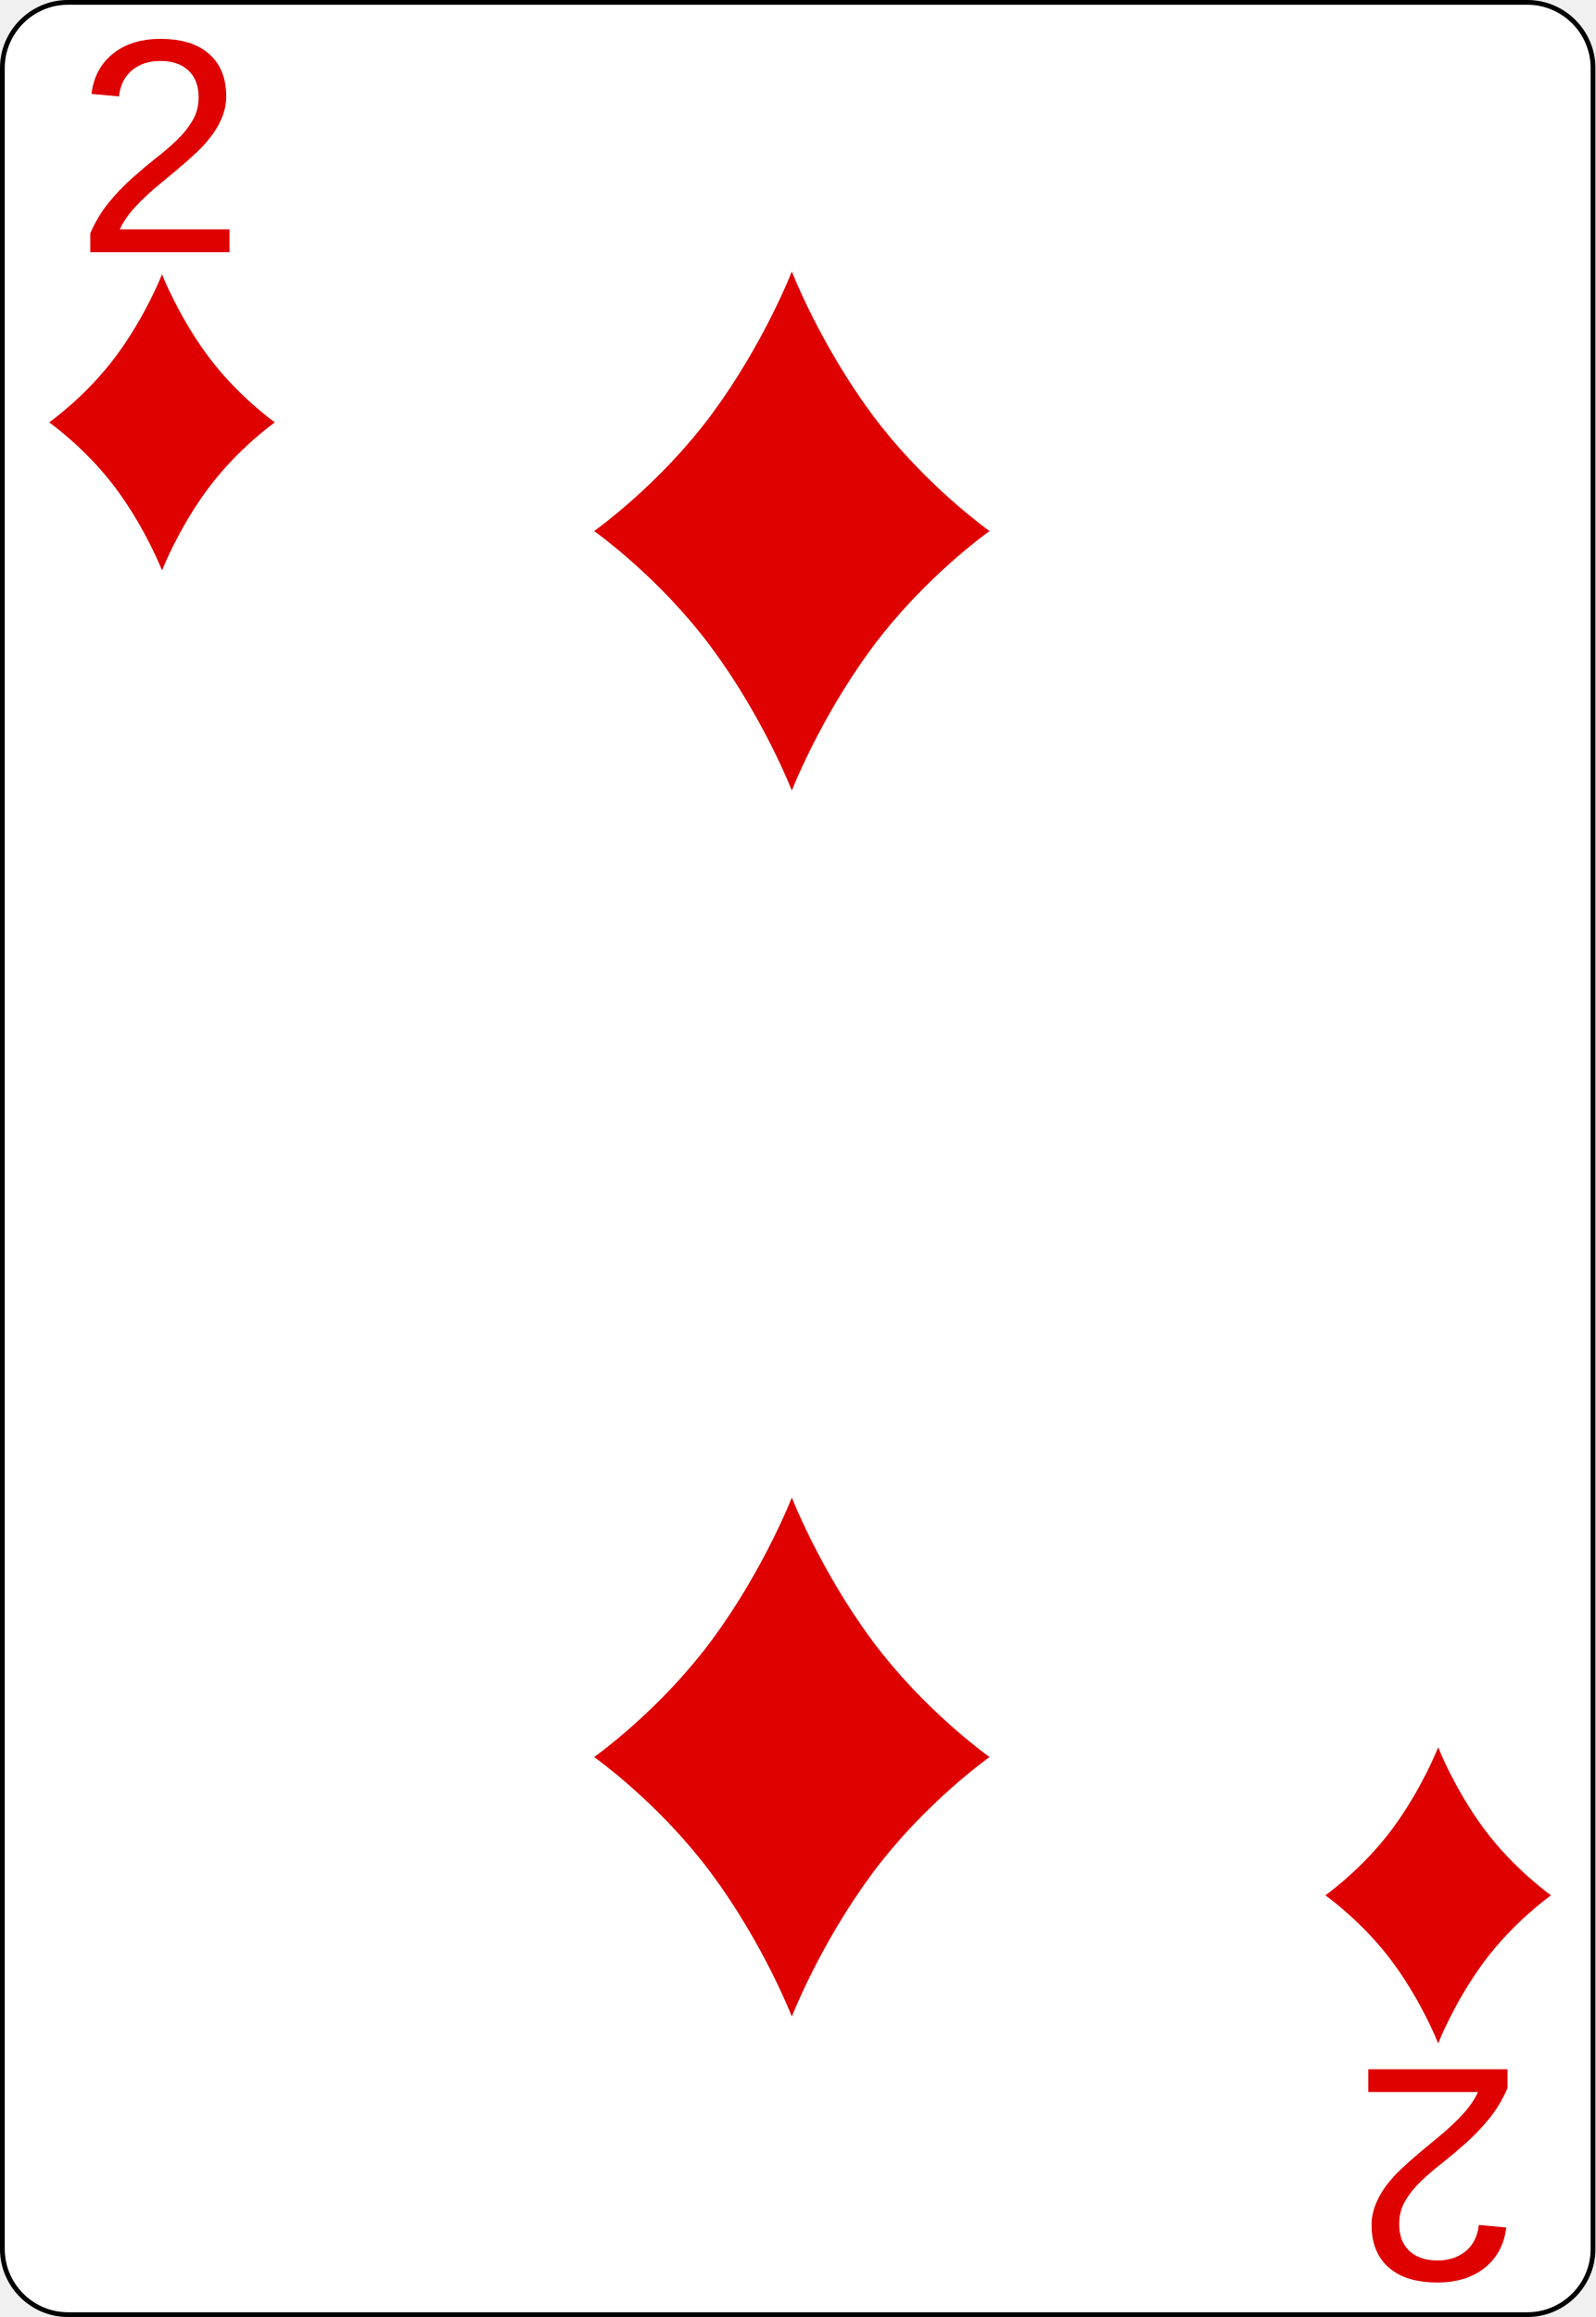
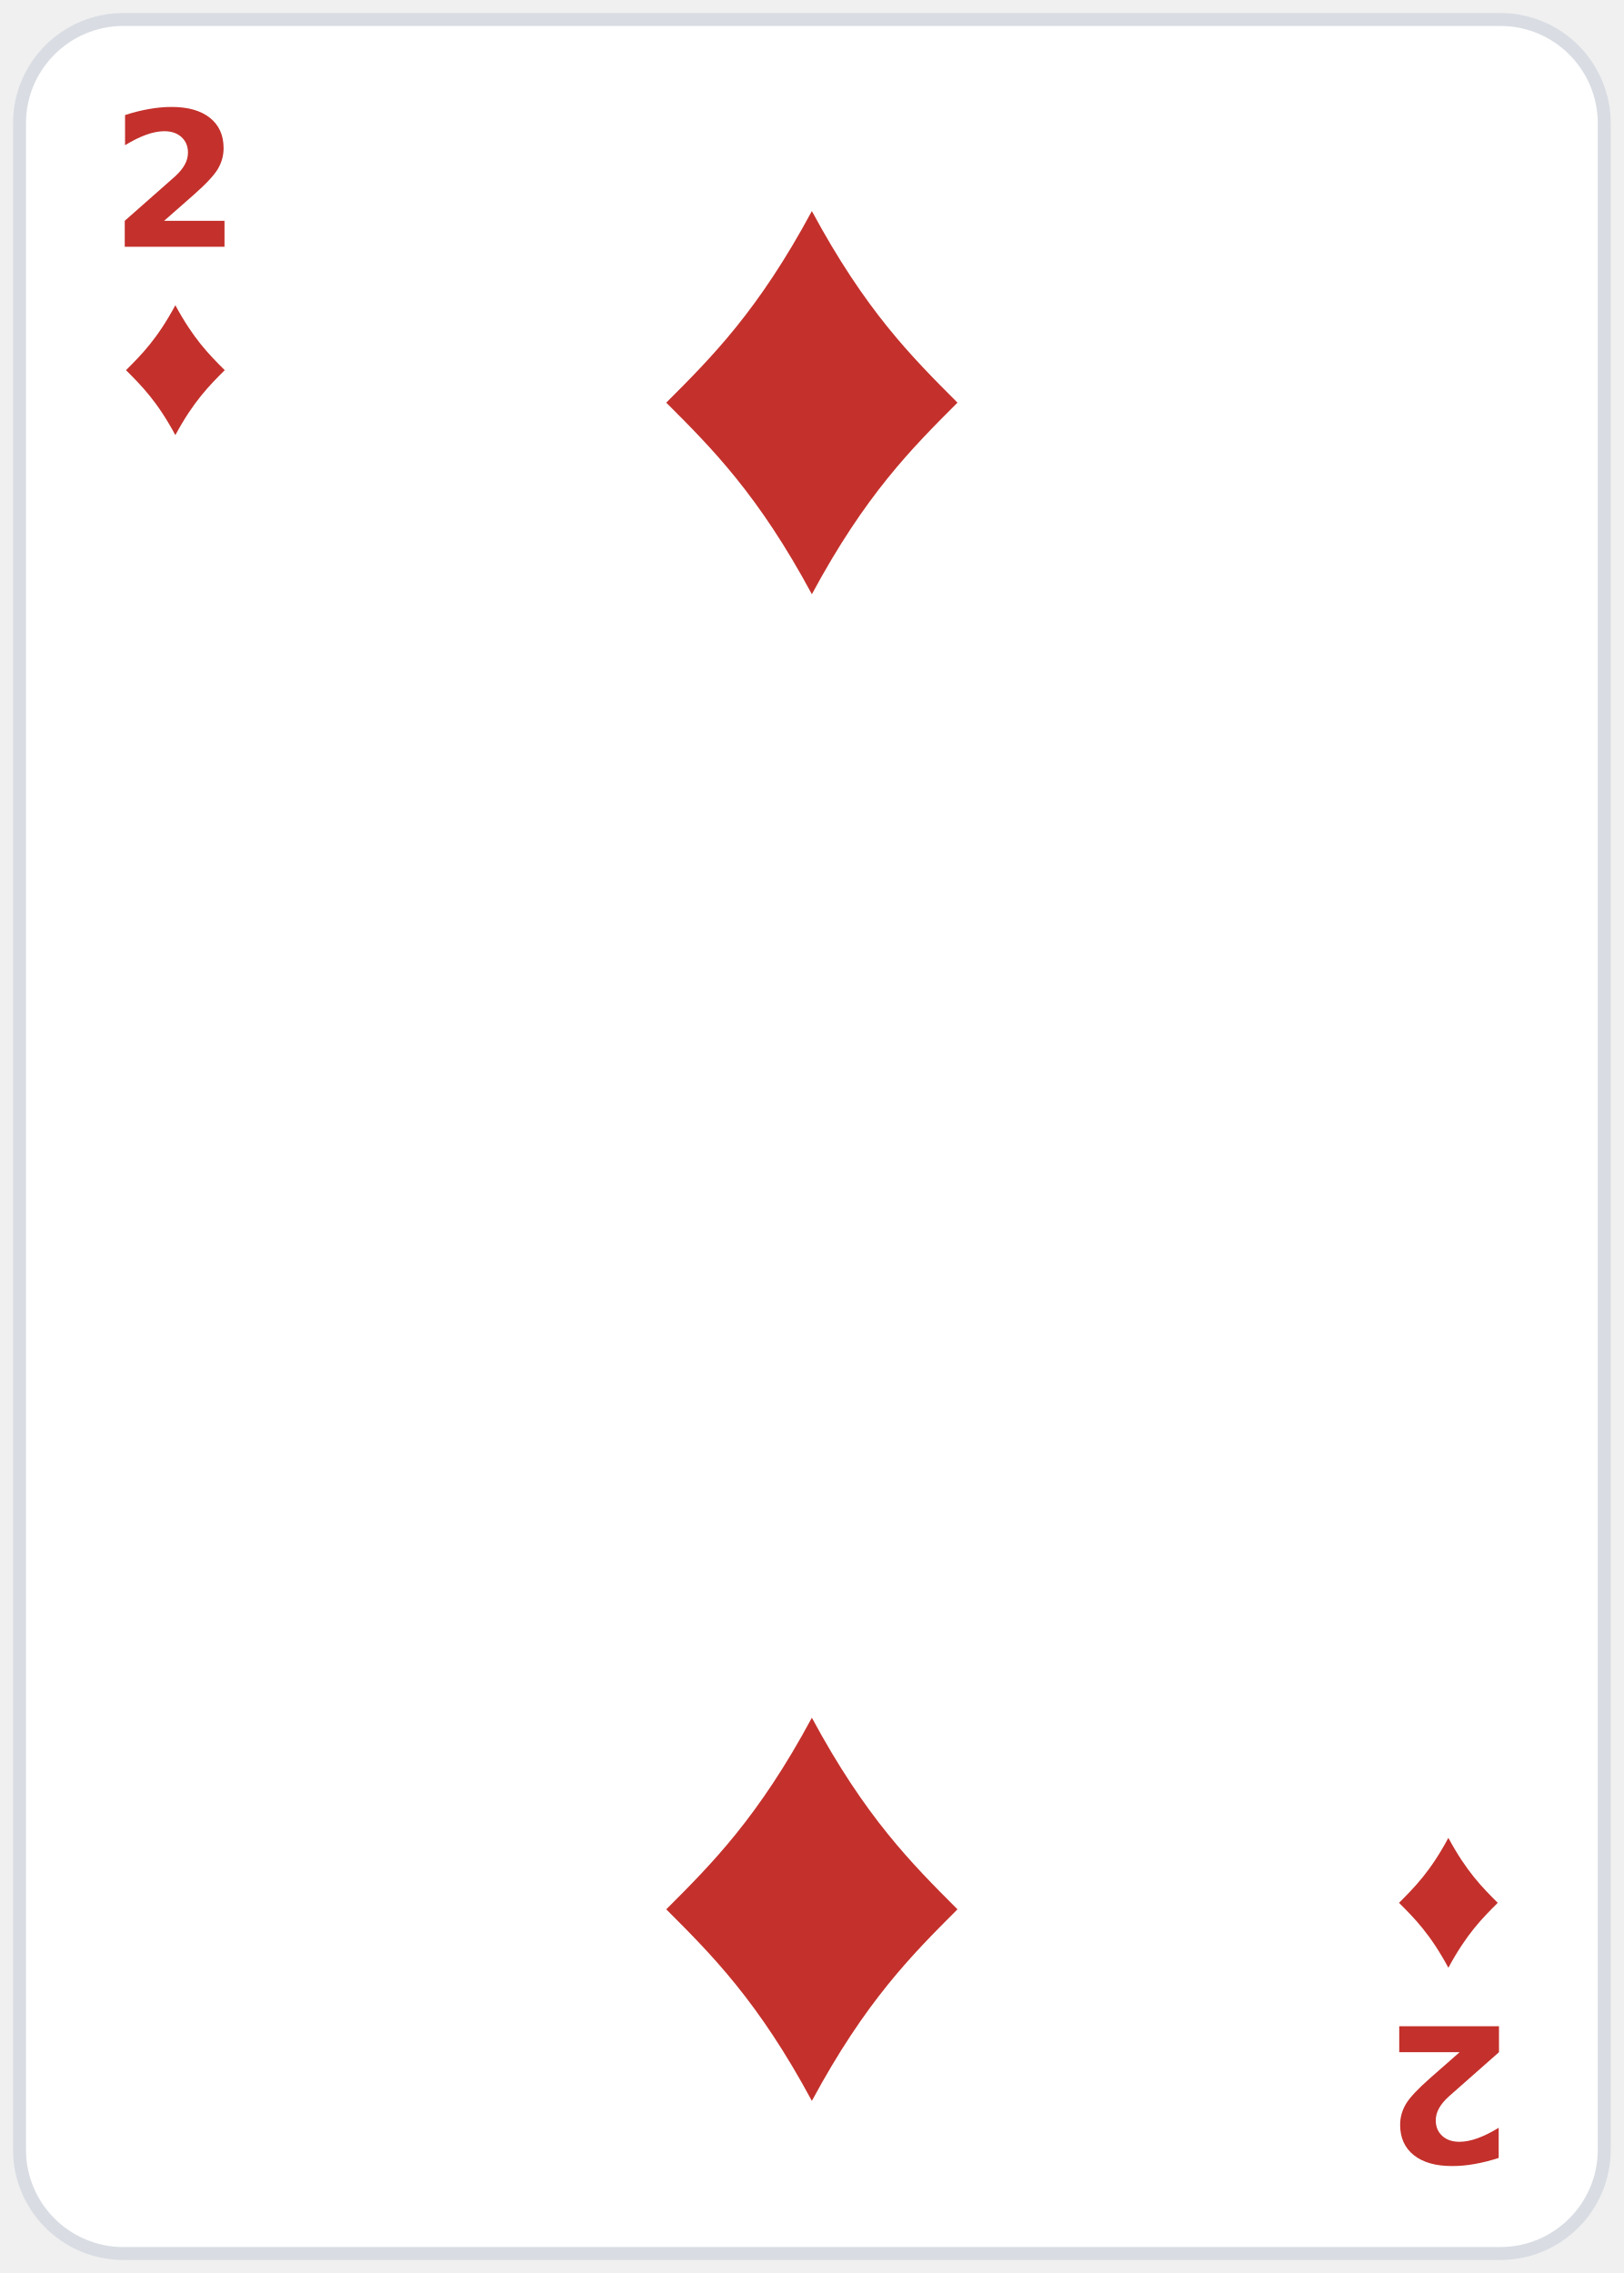
- <svg xmlns="http://www.w3.org/2000/svg" xmlns:xlink="http://www.w3.org/1999/xlink" width="167.087pt" height="242.667pt" viewBox="0 0 167.087 242.667" xml:space="preserve" id="svg2" version="1.1">
-   <defs id="defs41">
-     <radialGradient xlink:href="#linearGradient3773" id="radialGradient3781" cx="-0.158" cy="-8.835" fx="-0.158" fy="-8.835" r="8" gradientTransform="matrix(-1.584269,-0.02349808,0.03071979,-2.477574,-0.2485638,-26.71351)" gradientUnits="userSpaceOnUse" />
-     <linearGradient id="linearGradient3773">
-       <stop style="stop-color:#000000;stop-opacity:1;" offset="0" id="stop3775" />
-       <stop style="stop-color:#000000;stop-opacity:0.649;" offset="1" id="stop3777" />
-     </linearGradient>
-     <radialGradient xlink:href="#linearGradient3773" id="radialGradient3957" cx="-0.158" cy="-8.835" fx="-0.158" fy="-8.835" r="8" gradientTransform="matrix(-1.584269,-0.02349808,0.03071979,-2.477574,-0.2485638,-26.71351)" gradientUnits="userSpaceOnUse" />
-     <linearGradient id="linearGradient3959">
-       <stop style="stop-color:#000000;stop-opacity:1;" offset="0" id="stop3961" />
-       <stop style="stop-color:#000000;stop-opacity:0.649;" offset="1" id="stop3963" />
-     </linearGradient>
-     <radialGradient r="81.903" fy="509.476" fx="168.025" cy="509.476" cx="168.025" gradientTransform="matrix(1.25656,-0.7774064,0.3366382,0.5361257,-221.2021,359.2426)" gradientUnits="userSpaceOnUse" id="radialGradient3975" xlink:href="#linearGradient3784-4" />
-     <linearGradient id="linearGradient3784-4">
-       <stop style="stop-color:#ffffff;stop-opacity:0.435;" offset="0" id="stop3786-8" />
-       <stop style="stop-color:#000000;stop-opacity:0;" offset="1" id="stop3788-6" />
-     </linearGradient>
-     <radialGradient xlink:href="#linearGradient3784-4-5" id="radialGradient3929" gradientUnits="userSpaceOnUse" gradientTransform="matrix(1.25656,-0.7774064,0.3366382,0.5361257,-221.2021,359.2426)" cx="168.025" cy="509.476" fx="168.025" fy="509.476" r="81.903" />
-     <linearGradient id="linearGradient3784-4-5">
-       <stop style="stop-color:#ffffff;stop-opacity:0.489;" offset="0" id="stop3786-8-0" />
-       <stop style="stop-color:#000000;stop-opacity:0;" offset="1" id="stop3788-6-3" />
-     </linearGradient>
-     <radialGradient xlink:href="#linearGradient3784-4-1" id="radialGradient3927" gradientUnits="userSpaceOnUse" gradientTransform="matrix(1.25656,-0.7774064,0.3366382,0.5361257,-221.2021,359.2426)" cx="168.025" cy="509.476" fx="168.025" fy="509.476" r="81.903" />
-     <linearGradient id="linearGradient3784-4-1">
-       <stop style="stop-color:#ffffff;stop-opacity:0.237;" offset="0" id="stop3786-8-03" />
-       <stop style="stop-color:#000000;stop-opacity:0;" offset="1" id="stop3788-6-6" />
-     </linearGradient>
-     <linearGradient id="linearGradient3768">
-       <stop style="stop-color:#df0000;stop-opacity:1;" offset="0" id="stop3770" />
-       <stop style="stop-color:#df0000;stop-opacity:0.672;" offset="1" id="stop3772" />
-     </linearGradient>
-     <linearGradient id="linearGradient3784-4-6">
-       <stop style="stop-color:#ffffff;stop-opacity:0.313;" offset="0" id="stop3786-8-8" />
-       <stop style="stop-color:#000000;stop-opacity:0;" offset="1" id="stop3788-6-8" />
-     </linearGradient>
-     <radialGradient r="81.903" fy="492.632" fx="159.354" cy="492.632" cx="159.354" gradientTransform="matrix(1.089478,-0.715138,0.4464527,0.6562658,-244.9333,290.9185)" gradientUnits="userSpaceOnUse" id="radialGradient4013-8" xlink:href="#linearGradient3784-4-2" />
-     <linearGradient id="linearGradient3784-4-2">
-       <stop style="stop-color:#ffffff;stop-opacity:0.29;" offset="0" id="stop3786-8-1" />
-       <stop style="stop-color:#000000;stop-opacity:0;" offset="1" id="stop3788-6-5" />
-     </linearGradient>
-     <linearGradient id="linearGradient2984">
-       <stop style="stop-color:#df0000;stop-opacity:1;" offset="0" id="stop2986" />
-       <stop style="stop-color:#df0000;stop-opacity:0.641;" offset="1" id="stop2988" />
-     </linearGradient>
-     <linearGradient id="linearGradient3784-4-4">
-       <stop style="stop-color:#ffffff;stop-opacity:0.435;" offset="0" id="stop3786-8-8-2" />
-       <stop style="stop-color:#000000;stop-opacity:0;" offset="1" id="stop3788-6-1" />
-     </linearGradient>
-     <filter color-interpolation-filters="sRGB" id="filter3834-6-0" x="-0.139" width="1.279" y="-0.162" height="1.325">
-       <feGaussianBlur stdDeviation="9.511" id="feGaussianBlur3836-6-6" />
-     </filter>
-     <radialGradient r="81.903" fy="511.223" fx="171.487" cy="511.223" cx="171.487" gradientTransform="matrix(1.152989,-0.6739155,0.3948202,0.6754904,-233.6326,270.4008)" gradientUnits="userSpaceOnUse" id="radialGradient3100" xlink:href="#linearGradient3784-4-4" />
-     <radialGradient xlink:href="#linearGradient2984" id="radialGradient3137" gradientUnits="userSpaceOnUse" gradientTransform="matrix(-1.122416,0.00551393,-0.00908973,-1.85031,-0.0293938,-10.2277)" cx="1.6632675e-13" cy="-3.234" fx="1.6632675e-13" fy="-3.234" r="8" />
-   </defs>
-   <g id="Layer_x0020_1" style="fill-rule:nonzero;clip-rule:nonzero;stroke:#000000;stroke-miterlimit:4;">
-     <path style="fill:#FFFFFF;stroke-width:0.5;" d="M166.837,235.548c0,3.777-3.087,6.869-6.871,6.869H7.111c-3.775,0-6.861-3.092-6.861-6.869V7.12C0.25,3.343,3.336,0.25,7.111,0.25h152.855    c3.784,0,6.871,3.093,6.871,6.87v228.428z" id="path5" />
-     <g style="stroke:none;" id="g7">
-       <g id="g9">
- 				
- 			</g>
-     </g>
-     <g id="g15">
- 			
- 		</g>
-     <g id="g19">
- 			
- 		</g>
-     <g style="stroke:none;" id="g23">
-       <g id="g25">
- 				
- 			</g>
-     </g>
-     <g style="stroke:none;" id="g31">
-       <g id="g33">
- 				
- 			</g>
+ <svg xmlns="http://www.w3.org/2000/svg" width="250" height="350" viewBox="0 0 250 350">
+   <rect x="3" y="3" width="244" height="344" rx="16" fill="#ffffff" stroke="#d9dde3" stroke-width="2" />
+   <g transform="translate(125.0 62.0) scale(1.180)">
+     <g fill="#c4302b">
+       <path d="M0,-25 C7,-12 13,-6 19,0 C13,6 7,12 0,25 C-7,12 -13,6 -19,0 C-13,-6 -7,-12 0,-25 Z" />
    </g>
  </g>
-   <text xml:space="preserve" style="font-size:32px;font-style:normal;font-weight:normal;line-height:125%;letter-spacing:0px;word-spacing:0px;fill:#df0000;fill-opacity:1;stroke:none;font-family:Bitstream Vera Sans" x="7.846" y="26.413" id="text3788">
-     <tspan id="tspan3790" x="7.846" y="26.413" style="font-style:normal;font-variant:normal;font-weight:normal;font-stretch:normal;fill:#df0000;fill-opacity:1;font-family:Arial;-inkscape-font-specification:Arial">2</tspan>
-   </text>
-   <text xml:space="preserve" style="font-size:32px;font-style:normal;font-weight:normal;line-height:125%;letter-spacing:0px;word-spacing:0px;fill:#df0000;fill-opacity:1;stroke:none;font-family:Bitstream Vera Sans" x="-159.488" y="-216.715" id="text3788-4" transform="scale(-1,-1)">
-     <tspan id="tspan3790-3" x="-159.488" y="-216.715" style="font-style:normal;font-variant:normal;font-weight:normal;font-stretch:normal;fill:#df0000;fill-opacity:1;font-family:Arial;-inkscape-font-specification:Arial">2</tspan>
-   </text>
-   <g transform="matrix(1.476906,0,0,1.476906,16.9681,44.23616)" id="layer1-2-6">
-     <path style="fill:#df0000" id="dl-6" d="M 3.243,-4.725 C 1.126,-7.589 0,-10.5 0,-10.5 c 0,0 -1.126,2.911 -3.243,5.775 C -5.361,-1.862 -8,0 -8,0 -8,0 -5.361,1.861 -3.243,4.726 -1.126,7.589 0,10.5 0,10.5 0,10.5 1.126,7.589 3.243,4.726 5.361,1.861 8,0 8,0 8,0 5.361,-1.862 3.243,-4.725 z" />
+   <g transform="translate(125.0 294.0) scale(1.180) rotate(180)">
+     <g fill="#c4302b">
+       <path d="M0,-25 C7,-12 13,-6 19,0 C13,6 7,12 0,25 C-7,12 -13,6 -19,0 C-13,-6 -7,-12 0,-25 Z" />
+     </g>
  </g>
-   <g transform="matrix(1.476906,0,0,1.476906,150.6209,198.5035)" id="layer1-2-6-4">
-     <path style="fill:#df0000" id="dl-6-9" d="M 3.243,-4.725 C 1.126,-7.589 0,-10.5 0,-10.5 c 0,0 -1.126,2.911 -3.243,5.775 C -5.361,-1.862 -8,0 -8,0 -8,0 -5.361,1.861 -3.243,4.726 -1.126,7.589 0,10.5 0,10.5 0,10.5 1.126,7.589 3.243,4.726 5.361,1.861 8,0 8,0 8,0 5.361,-1.862 3.243,-4.725 z" />
+   <g transform="translate(27 38)">
+     <text x="0" y="0" font-family="'DejaVu Sans','Helvetica',sans-serif" font-weight="bold" font-size="29" fill="#c4302b" text-anchor="middle">2</text>
+     <g transform="translate(0 19) scale(0.4)">
+       <g fill="#c4302b">
+         <path d="M0,-25 C7,-12 13,-6 19,0 C13,6 7,12 0,25 C-7,12 -13,6 -19,0 C-13,-6 -7,-12 0,-25 Z" />
+       </g>
+     </g>
  </g>
-   <g transform="matrix(2.588291,0,0,2.588291,82.92873,184.0219)" id="layer1-2-6-8">
-     <path style="fill:#df0000" id="dl-6-8" d="M 3.243,-4.725 C 1.126,-7.589 0,-10.5 0,-10.5 c 0,0 -1.126,2.911 -3.243,5.775 C -5.361,-1.862 -8,0 -8,0 -8,0 -5.361,1.861 -3.243,4.726 -1.126,7.589 0,10.5 0,10.5 0,10.5 1.126,7.589 3.243,4.726 5.361,1.861 8,0 8,0 8,0 5.361,-1.862 3.243,-4.725 z" />
-   </g>
-   <g transform="matrix(2.588291,0,0,2.588291,82.92873,55.61954)" id="layer1-2-6-8-2">
-     <path style="fill:#df0000" id="dl-6-8-6" d="M 3.243,-4.725 C 1.126,-7.589 0,-10.5 0,-10.5 c 0,0 -1.126,2.911 -3.243,5.775 C -5.361,-1.862 -8,0 -8,0 -8,0 -5.361,1.861 -3.243,4.726 -1.126,7.589 0,10.5 0,10.5 0,10.5 1.126,7.589 3.243,4.726 5.361,1.861 8,0 8,0 8,0 5.361,-1.862 3.243,-4.725 z" />
+   <g transform="translate(223 312) rotate(180)">
+     <text x="0" y="0" font-family="'DejaVu Sans','Helvetica',sans-serif" font-weight="bold" font-size="29" fill="#c4302b" text-anchor="middle">2</text>
+     <g transform="translate(0 19) scale(0.4)">
+       <g fill="#c4302b">
+         <path d="M0,-25 C7,-12 13,-6 19,0 C13,6 7,12 0,25 C-7,12 -13,6 -19,0 C-13,-6 -7,-12 0,-25 Z" />
+       </g>
+     </g>
  </g>
</svg>
